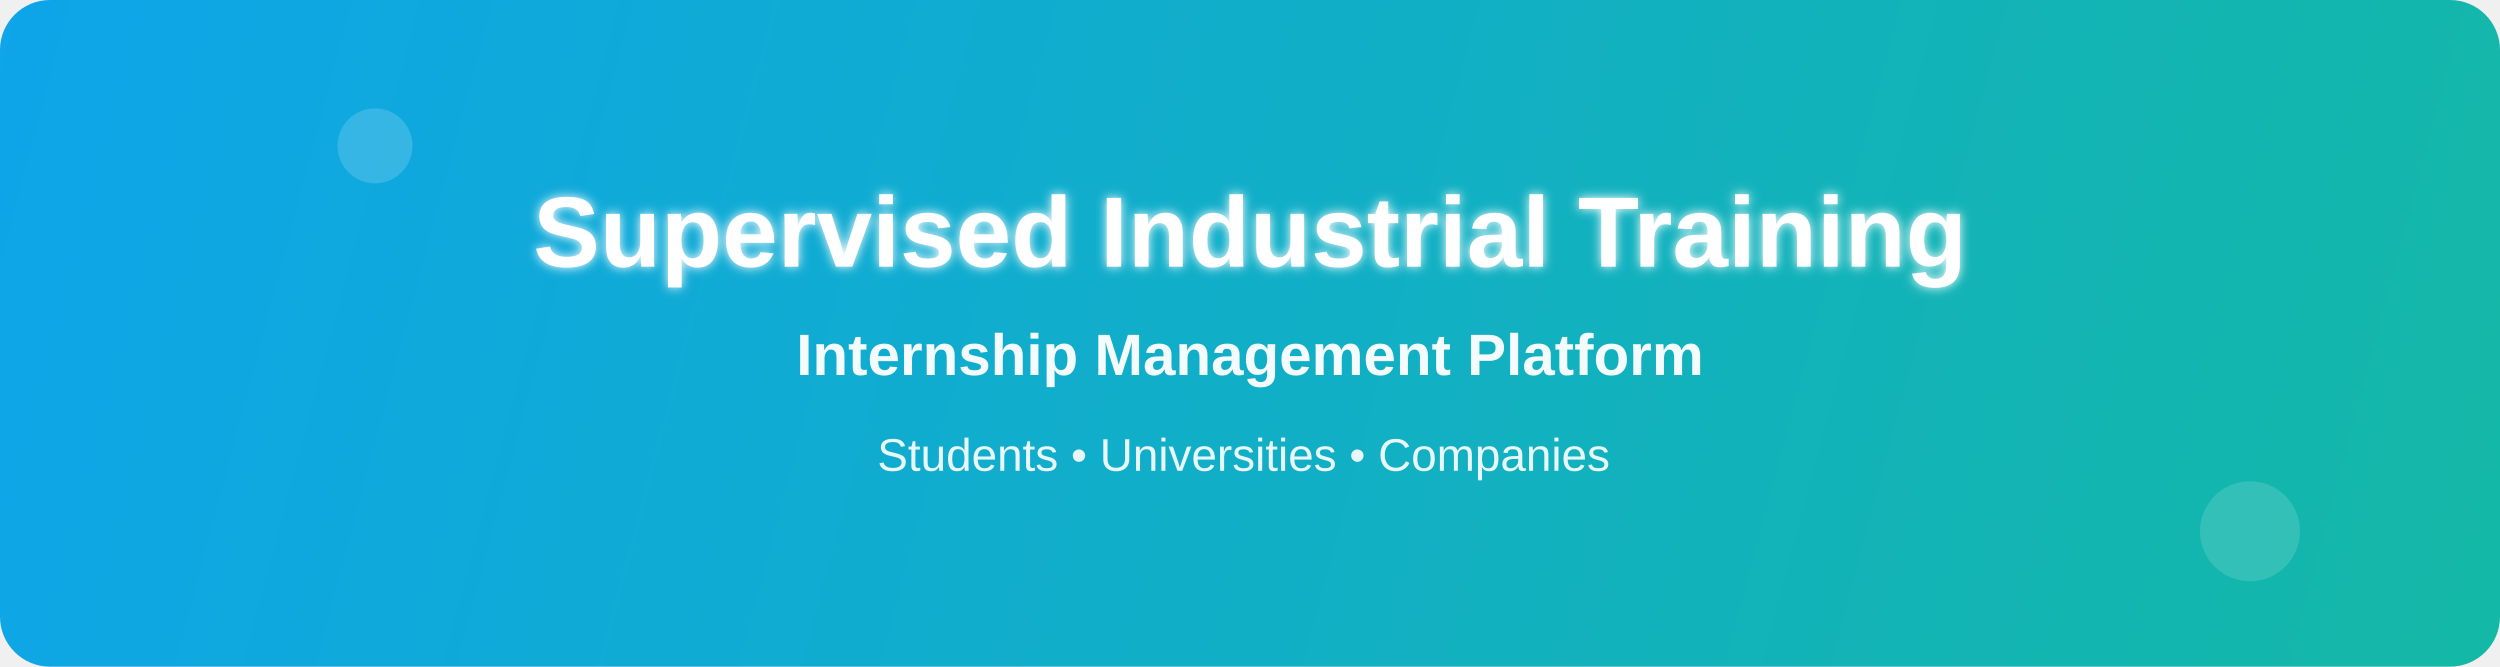
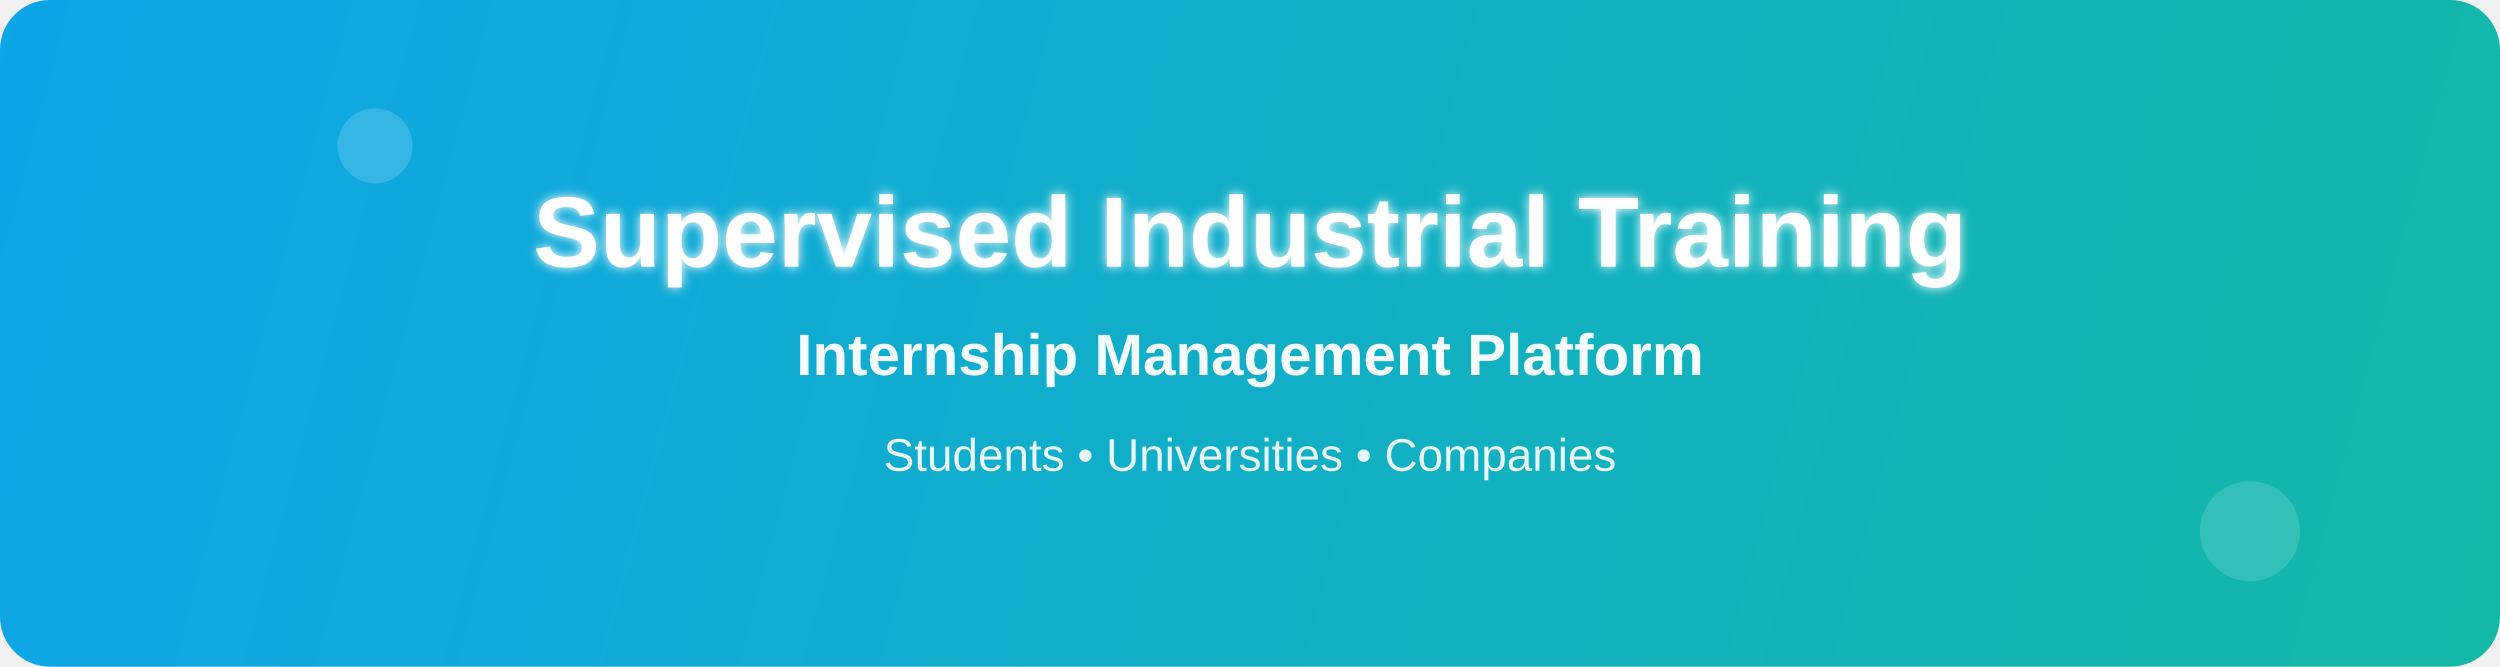
- <svg xmlns="http://www.w3.org/2000/svg" width="1200" height="320" viewBox="0 0 1200 320" fill="none" role="img" aria-label="Supervised Industrial Training Platform banner">
+ <svg xmlns="http://www.w3.org/2000/svg" width="1200" height="320" viewBox="0 0 1200 320" fill="none">
  <style>
+     .float1 {
+       animation: floatA 6s ease-in-out infinite;
+     }
+ 
+     .float2 {
+       animation: floatB 7s ease-in-out infinite;
+     }
+ 
+     .pulse {
+       animation: pulseText 3.2s ease-in-out infinite;
+     }
+ 
+     @keyframes floatA {
+       0%, 100% {
+         transform: translateY(0px);
+       }
+       50% {
+         transform: translateY(18px);
+       }
+     }
+ 
+     @keyframes floatB {
+       0%, 100% {
+         transform: translateY(0px);
+       }
+       50% {
+         transform: translateY(-23px);
+       }
+     }
+ 
+     @keyframes pulseText {
+       0%, 100% {
+         opacity: 0.75;
+       }
+       50% {
+         opacity: 1;
+       }
+     }
+ 
    @media (prefers-reduced-motion: reduce) {
-       animate {
-         display: none;
+       .float1,
+       .float2,
+       .pulse {
+         animation: none !important;
      }
    }
  </style>
  <defs>
    <linearGradient id="bg" x1="0" y1="0" x2="1200" y2="320" gradientUnits="userSpaceOnUse">
-       <stop offset="0" stop-color="#0EA5E9">
-         <animate attributeName="stop-color" values="#0EA5E9;#2563EB;#0EA5E9" dur="8s" repeatCount="indefinite" />
-       </stop>
-       <stop offset="1" stop-color="#14B8A6">
-         <animate attributeName="stop-color" values="#14B8A6;#0F766E;#14B8A6" dur="8s" repeatCount="indefinite" />
-       </stop>
+       <stop offset="0" stop-color="#0EA5E9" />
+       <stop offset="1" stop-color="#14B8A6" />
    </linearGradient>
    <filter id="softGlow" x="-20%" y="-20%" width="140%" height="140%">
      <feGaussianBlur stdDeviation="2.5" result="blur" />
      <feMerge>
        <feMergeNode in="blur" />
        <feMergeNode in="SourceGraphic" />
      </feMerge>
    </filter>
  </defs>
  <rect width="1200" height="320" rx="24" fill="url(#bg)" />
-   <circle cx="180" cy="70" r="18" fill="white" fill-opacity="0.16">
-     <animate attributeName="cy" values="70;88;70" dur="6s" repeatCount="indefinite" />
-   </circle>
-   <circle cx="1080" cy="255" r="24" fill="white" fill-opacity="0.14">
-     <animate attributeName="cy" values="255;232;255" dur="7s" repeatCount="indefinite" />
-   </circle>
+   <circle class="float1" cx="180" cy="70" r="18" fill="white" fill-opacity="0.16" />
+   <circle class="float2" cx="1080" cy="255" r="24" fill="white" fill-opacity="0.14" />
  <text x="600" y="128" text-anchor="middle" font-family="Poppins, Segoe UI, Arial, sans-serif" font-size="48" font-weight="700" fill="white" filter="url(#softGlow)">
    Supervised Industrial Training
  </text>
  <text x="600" y="180" text-anchor="middle" font-family="Poppins, Segoe UI, Arial, sans-serif" font-size="28" font-weight="600" fill="white" fill-opacity="0.95">
    Internship Management Platform
  </text>
-   <text x="600" y="226" text-anchor="middle" font-family="Poppins, Segoe UI, Arial, sans-serif" font-size="22" font-weight="500" fill="white" fill-opacity="0.9">
+   <text class="pulse" x="600" y="226" text-anchor="middle" font-family="Poppins, Segoe UI, Arial, sans-serif" font-size="22" font-weight="500" fill="white" fill-opacity="0.9">
    Students • Universities • Companies
-     <animate attributeName="opacity" values="0.75;1;0.75" dur="3.2s" repeatCount="indefinite" />
  </text>
</svg>
